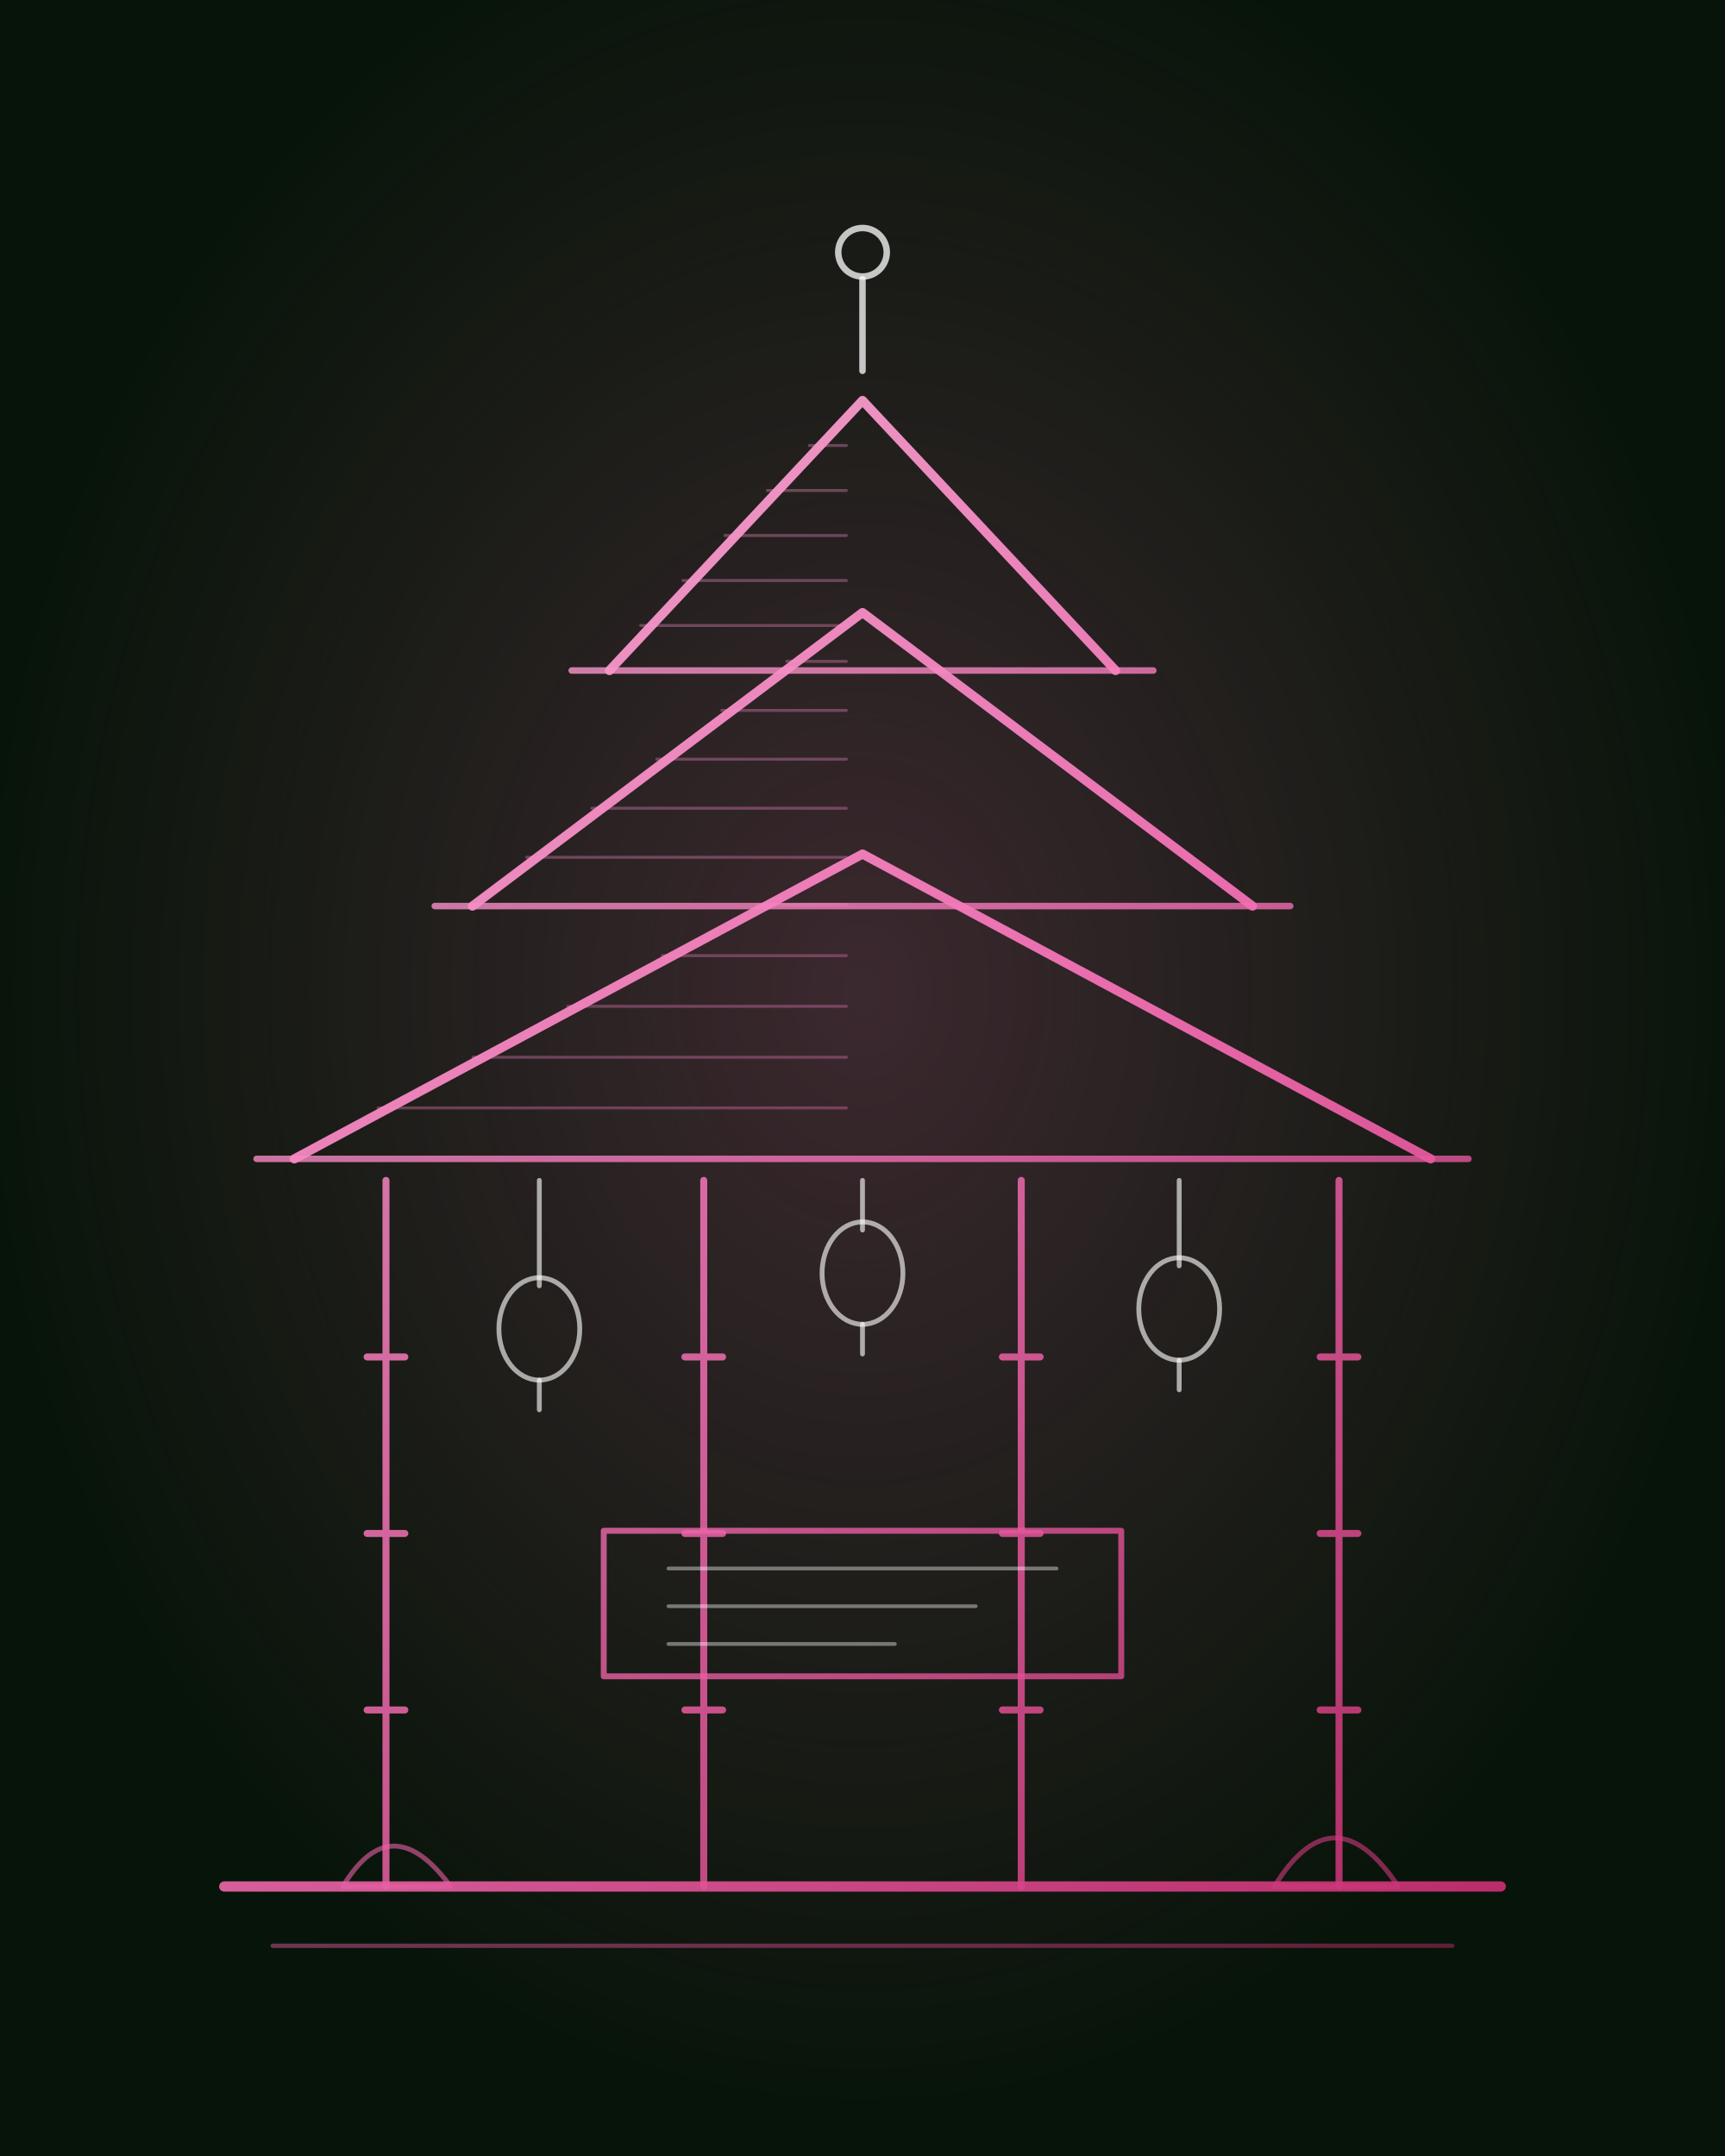
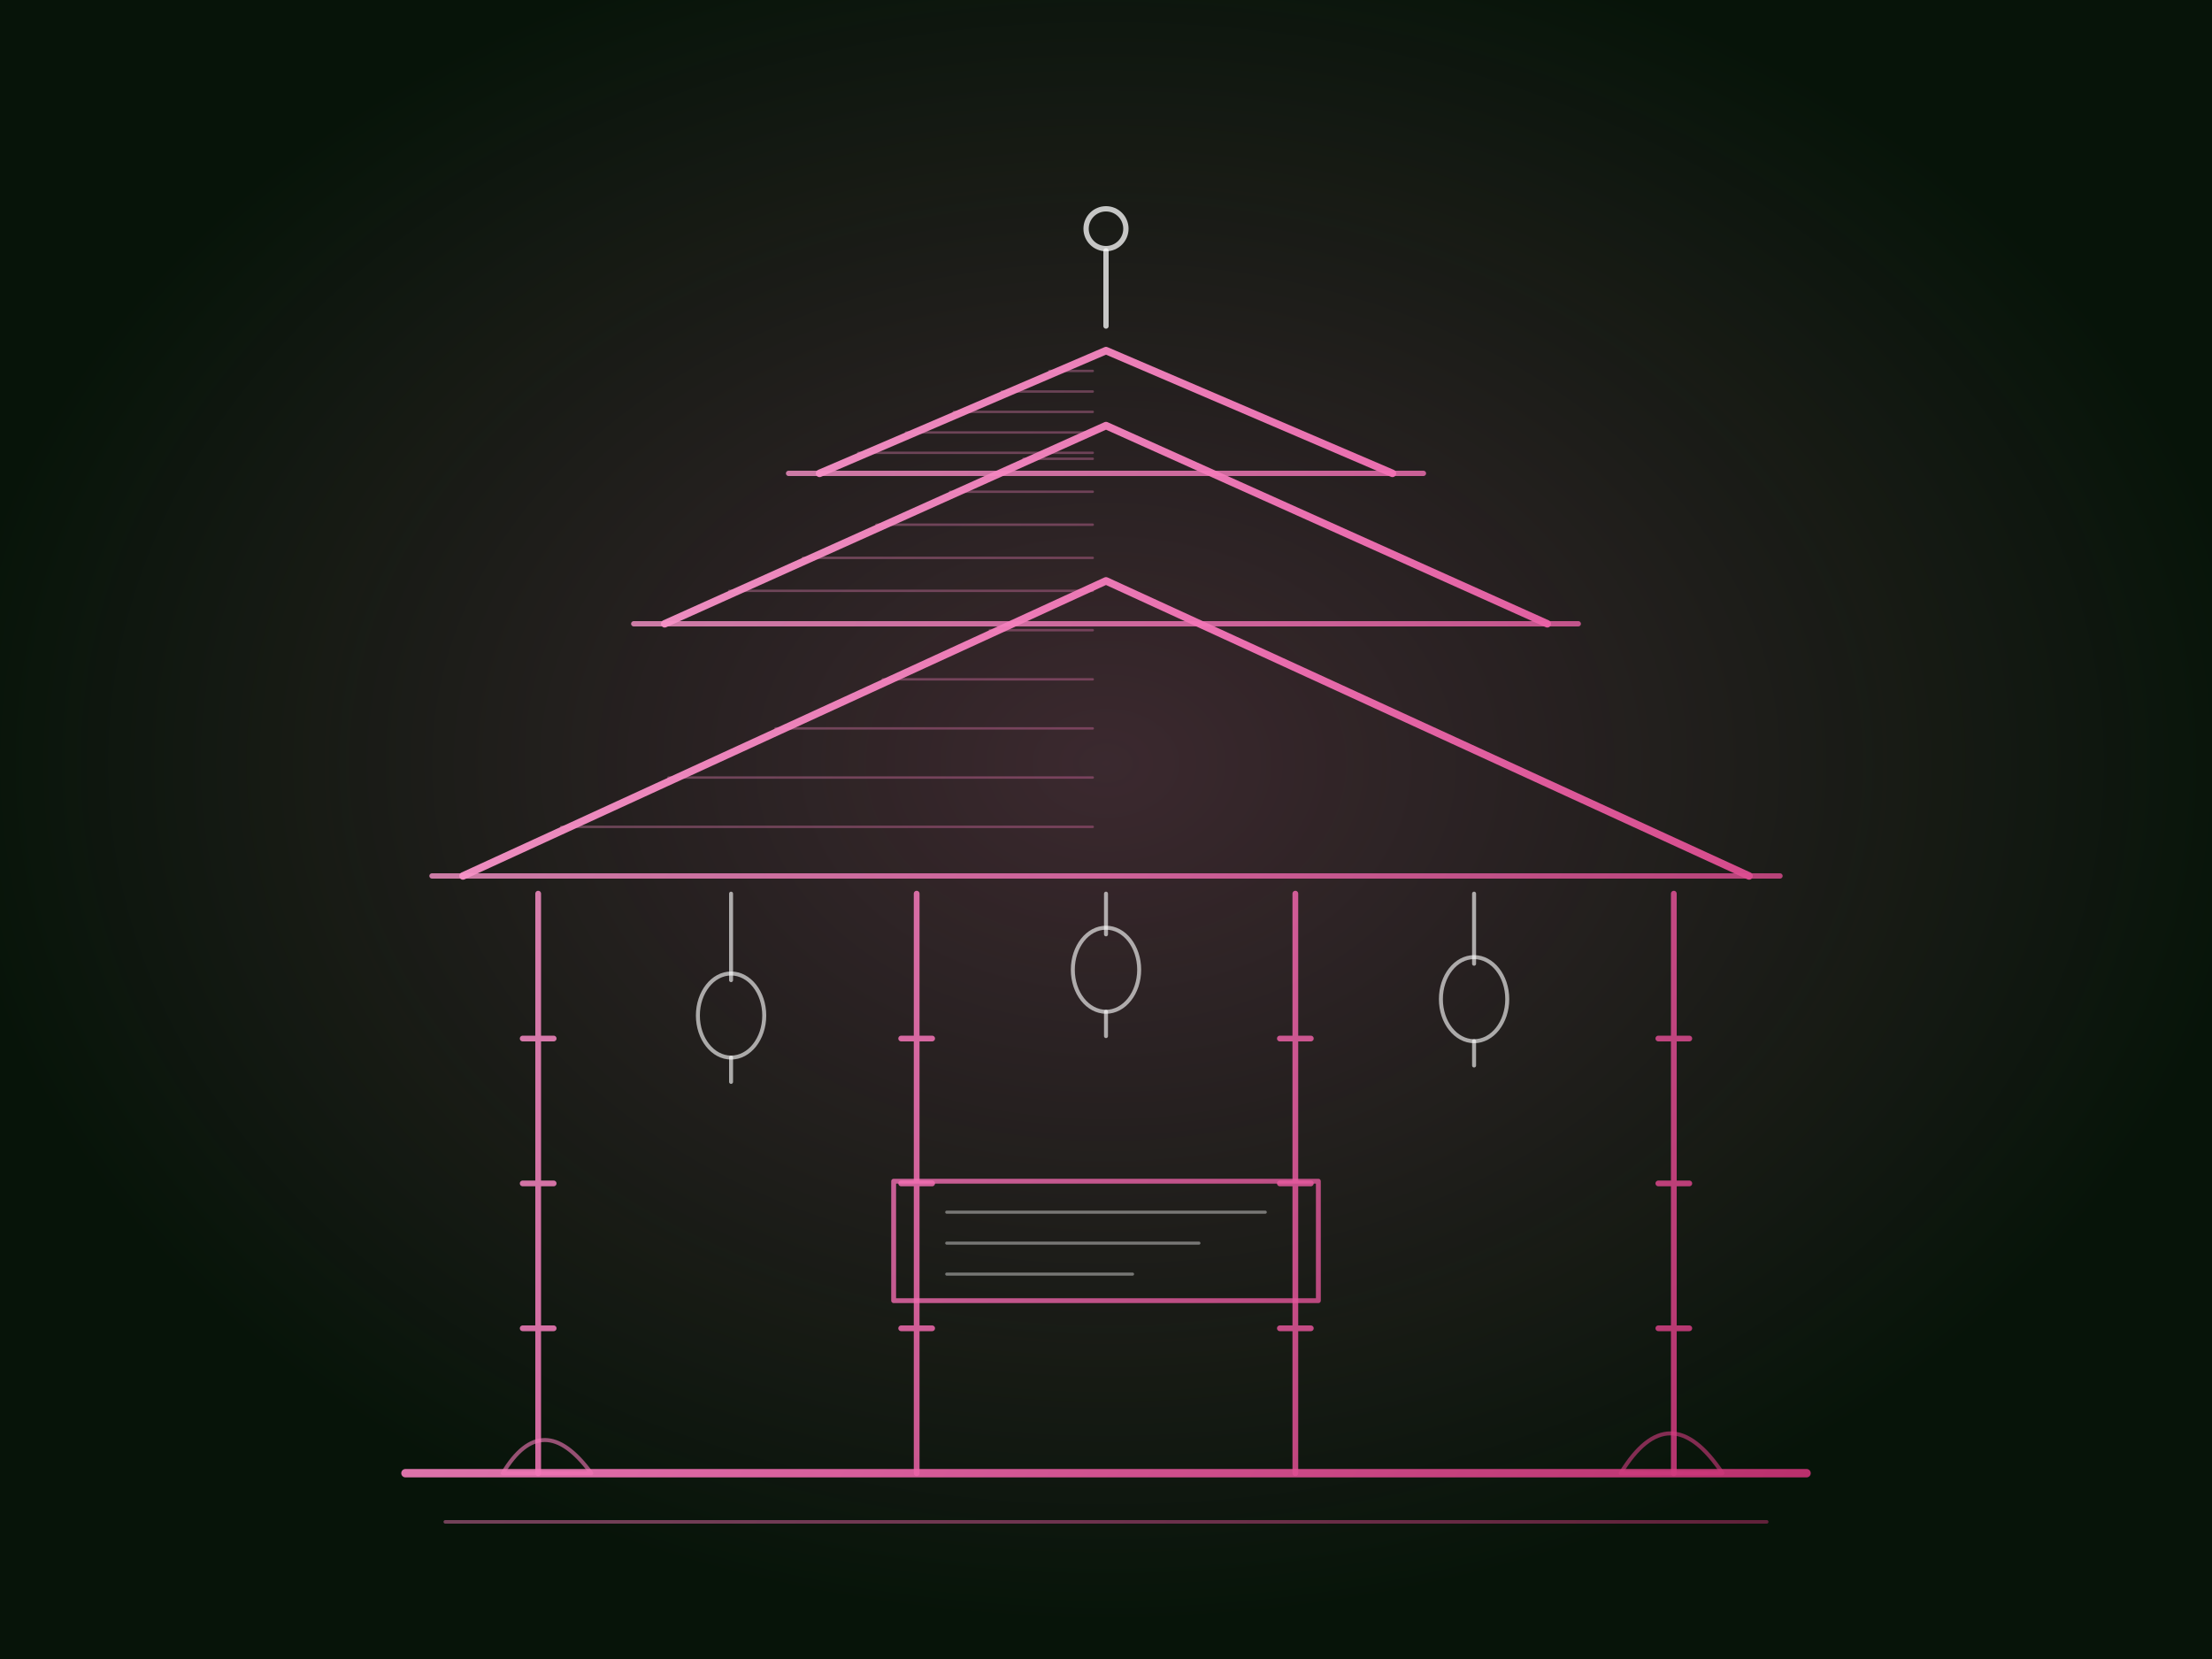
- <svg xmlns="http://www.w3.org/2000/svg" viewBox="0 0 640 800" width="640" height="800" fill="none" stroke-linejoin="round" stroke-linecap="round">
+ <svg xmlns="http://www.w3.org/2000/svg" viewBox="0 0 1000 750" width="1000" height="750" fill="none" stroke-linejoin="round" stroke-linecap="round">
  <defs>
-     <linearGradient id="k" gradientUnits="userSpaceOnUse" x1="0" y1="0" x2="640" y2="800">
+     <linearGradient id="k" gradientUnits="userSpaceOnUse" x1="0" y1="0" x2="1000" y2="750">
      <stop offset="0%" stop-color="#fbcfe8" />
      <stop offset="52%" stop-color="#f472b6" />
      <stop offset="100%" stop-color="#be185d" />
    </linearGradient>
    <radialGradient id="halo" cx="50%" cy="46%" r="52%">
      <stop offset="0%" stop-color="#f472b6" stop-opacity="0.22" />
      <stop offset="100%" stop-color="#f472b6" stop-opacity="0" />
    </radialGradient>
  </defs>
-   <rect width="640" height="800" fill="#071409" />
-   <rect width="640" height="800" fill="url(#halo)" />
-   <g stroke="url(#k)" stroke-width="3.4" stroke-opacity="0.95">
-     <path d="M109.2 430 L320 316.9 L530.8 430" />
-     <path d="M140.3 411.1 L314 411.1 M175.5 392.3 L314 392.3 M210.6 373.4 L314 373.4 M245.7 354.6 L314 354.6 M280.9 335.7 L314 335.7" stroke-opacity=".34" stroke-width="1.1" />
-     <path d="M175.3 336.2 L320 227.3 L464.7 336.2" />
-     <path d="M195.4 318.1 L314 318.1 M219.6 299.9 L314 299.9 M243.7 281.7 L314 281.7 M267.8 263.6 L314 263.6 M291.9 245.4 L314 245.4" stroke-opacity=".34" stroke-width="1.1" />
-     <path d="M226.1 248.8 L320 148.6 L413.9 248.8" />
-     <path d="M237.7 232.1 L314 232.1 M253.4 215.4 L314 215.4 M269 198.7 L314 198.7 M284.7 182 L314 182 M300.3 165.3 L314 165.3" stroke-opacity=".34" stroke-width="1.1" />
-   </g>
-   <g stroke="url(#k)" stroke-width="2.4" stroke-opacity="0.8">
-     <path d="M95.2 430 L544.8 430" />
-     <path d="M161.3 336.2 L478.7 336.2" />
-     <path d="M212.1 248.8 L427.9 248.8" />
-   </g>
-   <g stroke="#ffffff" stroke-width="2.4" stroke-opacity="0.75">
-     <path d="M320 137.6 L320 103.6" />
-     <circle cx="320" cy="93.6" r="9" />
-   </g>
-   <g stroke="url(#k)" stroke-width="2.6" stroke-opacity="0.85">
-     <path d="M143.2 438 L143.2 700 M136.2 503.5 L150.2 503.5 M136.2 569 L150.2 569 M136.2 634.5 L150.2 634.5 M261.1 438 L261.1 700 M254.1 503.5 L268.1 503.5 M254.1 569 L268.1 569 M254.1 634.5 L268.1 634.5 M378.9 438 L378.9 700 M371.9 503.5 L385.9 503.5 M371.9 569 L385.9 569 M371.9 634.5 L385.9 634.5 M496.8 438 L496.8 700 M489.8 503.5 L503.8 503.5 M489.8 569 L503.8 569 M489.8 634.5 L503.8 634.5" />
-   </g>
-   <g stroke="url(#k)" stroke-width="3.8" stroke-opacity="0.9">
-     <path d="M83.2 700 L556.8 700" />
-   </g>
-   <g stroke="url(#k)" stroke-width="1.6" stroke-opacity="0.45">
-     <path d="M101.2 722 L538.8 722" />
-   </g>
-   <g stroke="#ffffff" stroke-width="1.8" stroke-opacity="0.62">
-     <path d="M200.1 438 L200.1 477.1" />
-     <ellipse cx="200.1" cy="493.1" rx="15" ry="19" />
-     <path d="M200.1 512.1 L200.1 523.1" />
-     <path d="M320 438 L320 456.4" />
-     <ellipse cx="320" cy="472.4" rx="15" ry="19" />
-     <path d="M320 491.4 L320 502.4" />
-     <path d="M437.5 438 L437.5 469.7" />
-     <ellipse cx="437.5" cy="485.7" rx="15" ry="19" />
-     <path d="M437.5 504.7 L437.5 515.7" />
-   </g>
-   <g stroke="url(#k)" stroke-width="2.2" stroke-opacity="0.8">
-     <path d="M224 568 L224 622 L416 622 L416 568 Z" />
-   </g>
-   <g stroke="#ffffff" stroke-width="1.4" stroke-opacity="0.4">
-     <path d="M248 582 L392 582 M248 596 L362 596 M248 610 L332 610" />
-   </g>
-   <g stroke="url(#k)" stroke-width="1.8" stroke-opacity="0.6">
-     <path d="M127.2 700 q18 -30 40 0 Z" />
-     <path d="M472.8 700 q22 -36 46 0 Z" />
+   <rect width="1000" height="750" fill="#071409" />
+   <rect width="1000" height="750" fill="url(#halo)" />
+   <g transform="translate(0 -34)">
+     <g stroke="url(#k)" stroke-width="3.4" stroke-opacity="0.95">
+       <path d="M209.3 430 L500 296.6 L790.7 430" />
+       <path d="M253.7 407.8 L494 407.8 M302.2 385.5 L494 385.5 M350.6 363.3 L494 363.3 M399.1 341.1 L494 341.1 M447.5 318.9 L494 318.9" stroke-opacity=".34" stroke-width="1.1" />
+       <path d="M300.5 316 L500 226.4 L699.5 316" />
+       <path d="M329.7 301.1 L494 301.1 M363 286.2 L494 286.2 M396.2 271.2 L494 271.2 M429.5 256.3 L494 256.3 M462.7 241.4 L494 241.4" stroke-opacity=".34" stroke-width="1.1" />
+       <path d="M370.5 248 L500 192.5 L629.5 248" />
+       <path d="M388 238.7 L494 238.7 M409.6 229.5 L494 229.5 M431.2 220.2 L494 220.2 M452.8 211 L494 211 M474.4 201.7 L494 201.7" stroke-opacity=".34" stroke-width="1.1" />
+     </g>
+     <g stroke="url(#k)" stroke-width="2.4" stroke-opacity="0.8">
+       <path d="M195.3 430 L804.7 430" />
+       <path d="M286.5 316 L713.5 316" />
+       <path d="M356.5 248 L643.5 248" />
+     </g>
+     <g stroke="#ffffff" stroke-width="2.4" stroke-opacity="0.75">
+       <path d="M500 181.4 L500 147.4" />
+       <circle cx="500" cy="137.4" r="9" />
+     </g>
+     <g stroke="url(#k)" stroke-width="2.6" stroke-opacity="0.85">
+       <path d="M243.3 438 L243.3 700 M236.3 503.5 L250.3 503.5 M236.3 569 L250.3 569 M236.3 634.5 L250.3 634.5 M414.4 438 L414.4 700 M407.4 503.5 L421.4 503.5 M407.4 569 L421.4 569 M407.4 634.5 L421.4 634.5 M585.6 438 L585.6 700 M578.6 503.5 L592.6 503.5 M578.6 569 L592.6 569 M578.6 634.5 L592.6 634.5 M756.7 438 L756.7 700 M749.7 503.5 L763.7 503.5 M749.7 569 L763.7 569 M749.7 634.5 L763.7 634.5" />
+     </g>
+     <g stroke="url(#k)" stroke-width="3.8" stroke-opacity="0.9">
+       <path d="M183.3 700 L816.7 700" />
+     </g>
+     <g stroke="url(#k)" stroke-width="1.6" stroke-opacity="0.45">
+       <path d="M201.3 722 L798.7 722" />
+     </g>
+     <g stroke="#ffffff" stroke-width="1.8" stroke-opacity="0.62">
+       <path d="M330.5 438 L330.5 477.1" />
+       <ellipse cx="330.5" cy="493.1" rx="15" ry="19" />
+       <path d="M330.5 512.1 L330.5 523.1" />
+       <path d="M500 438 L500 456.4" />
+       <ellipse cx="500" cy="472.4" rx="15" ry="19" />
+       <path d="M500 491.4 L500 502.4" />
+       <path d="M666.4 438 L666.4 469.7" />
+       <ellipse cx="666.4" cy="485.7" rx="15" ry="19" />
+       <path d="M666.4 504.7 L666.4 515.7" />
+     </g>
+     <g stroke="url(#k)" stroke-width="2.2" stroke-opacity="0.8">
+       <path d="M404 568 L404 622 L596 622 L596 568 Z" />
+     </g>
+     <g stroke="#ffffff" stroke-width="1.4" stroke-opacity="0.4">
+       <path d="M428 582 L572 582 M428 596 L542 596 M428 610 L512 610" />
+     </g>
+     <g stroke="url(#k)" stroke-width="1.8" stroke-opacity="0.6">
+       <path d="M227.3 700 q18 -30 40 0 Z" />
+       <path d="M732.7 700 q22 -36 46 0 Z" />
+     </g>
  </g>
</svg>
